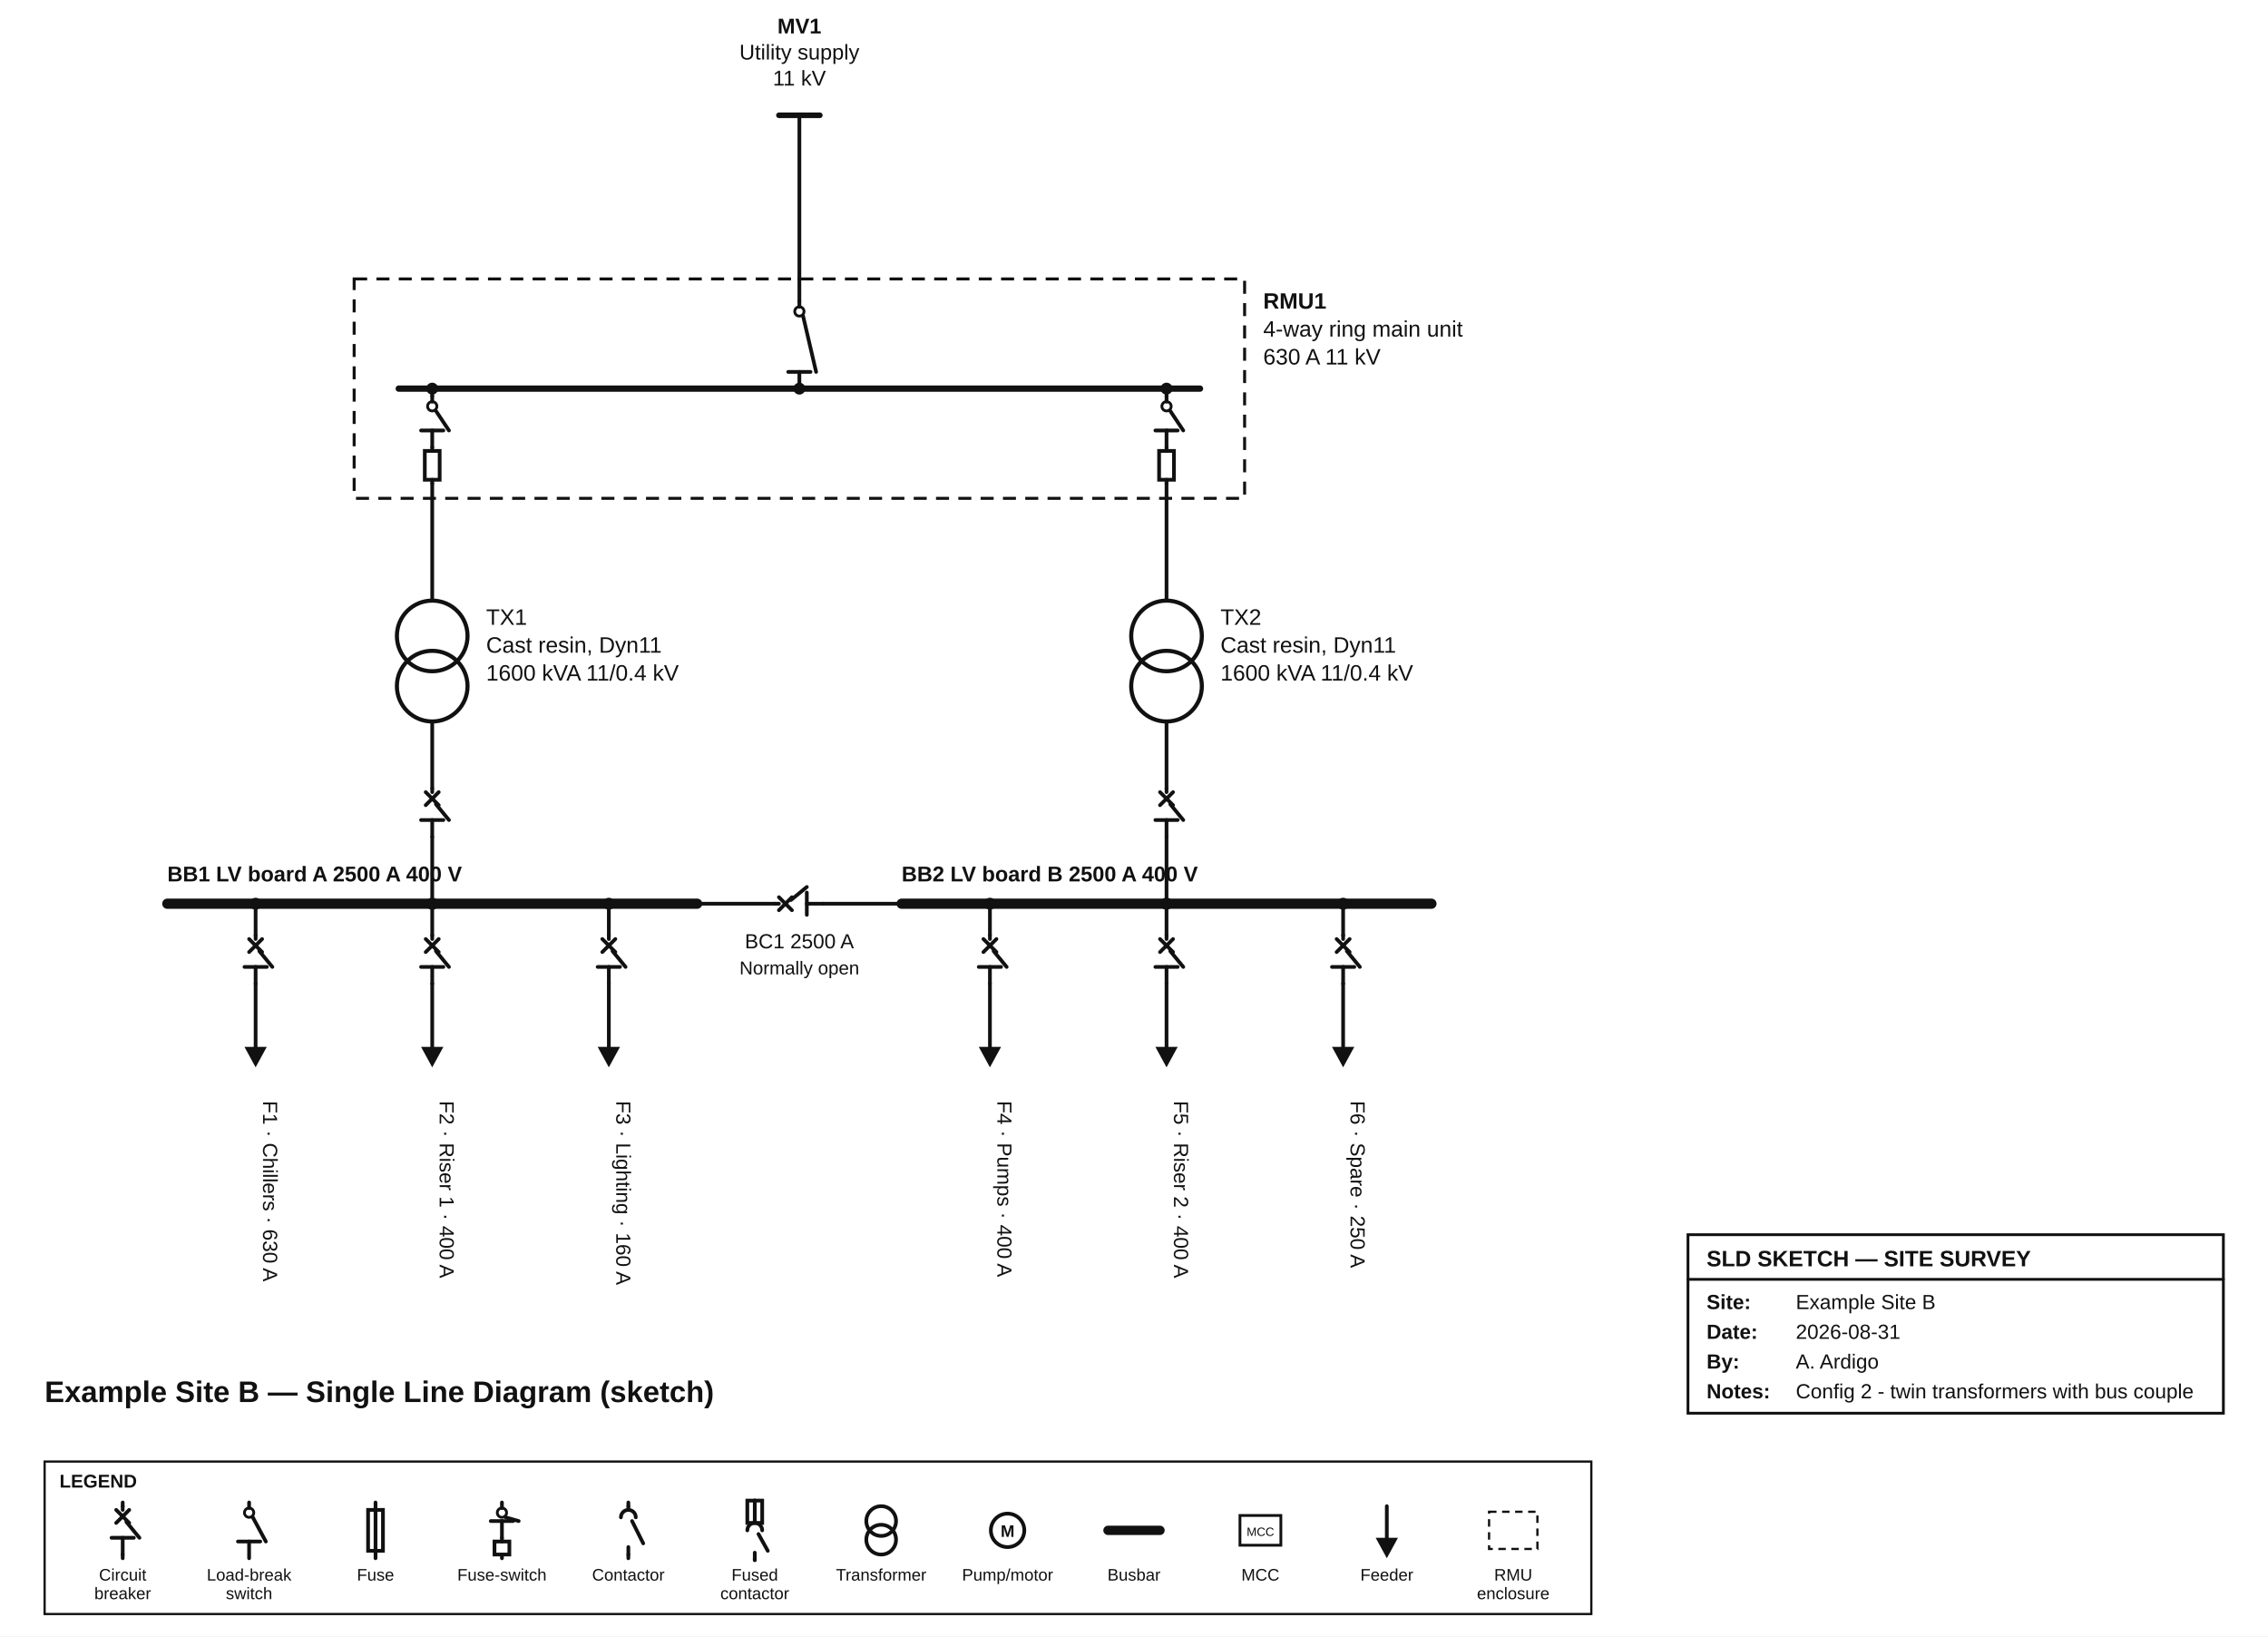
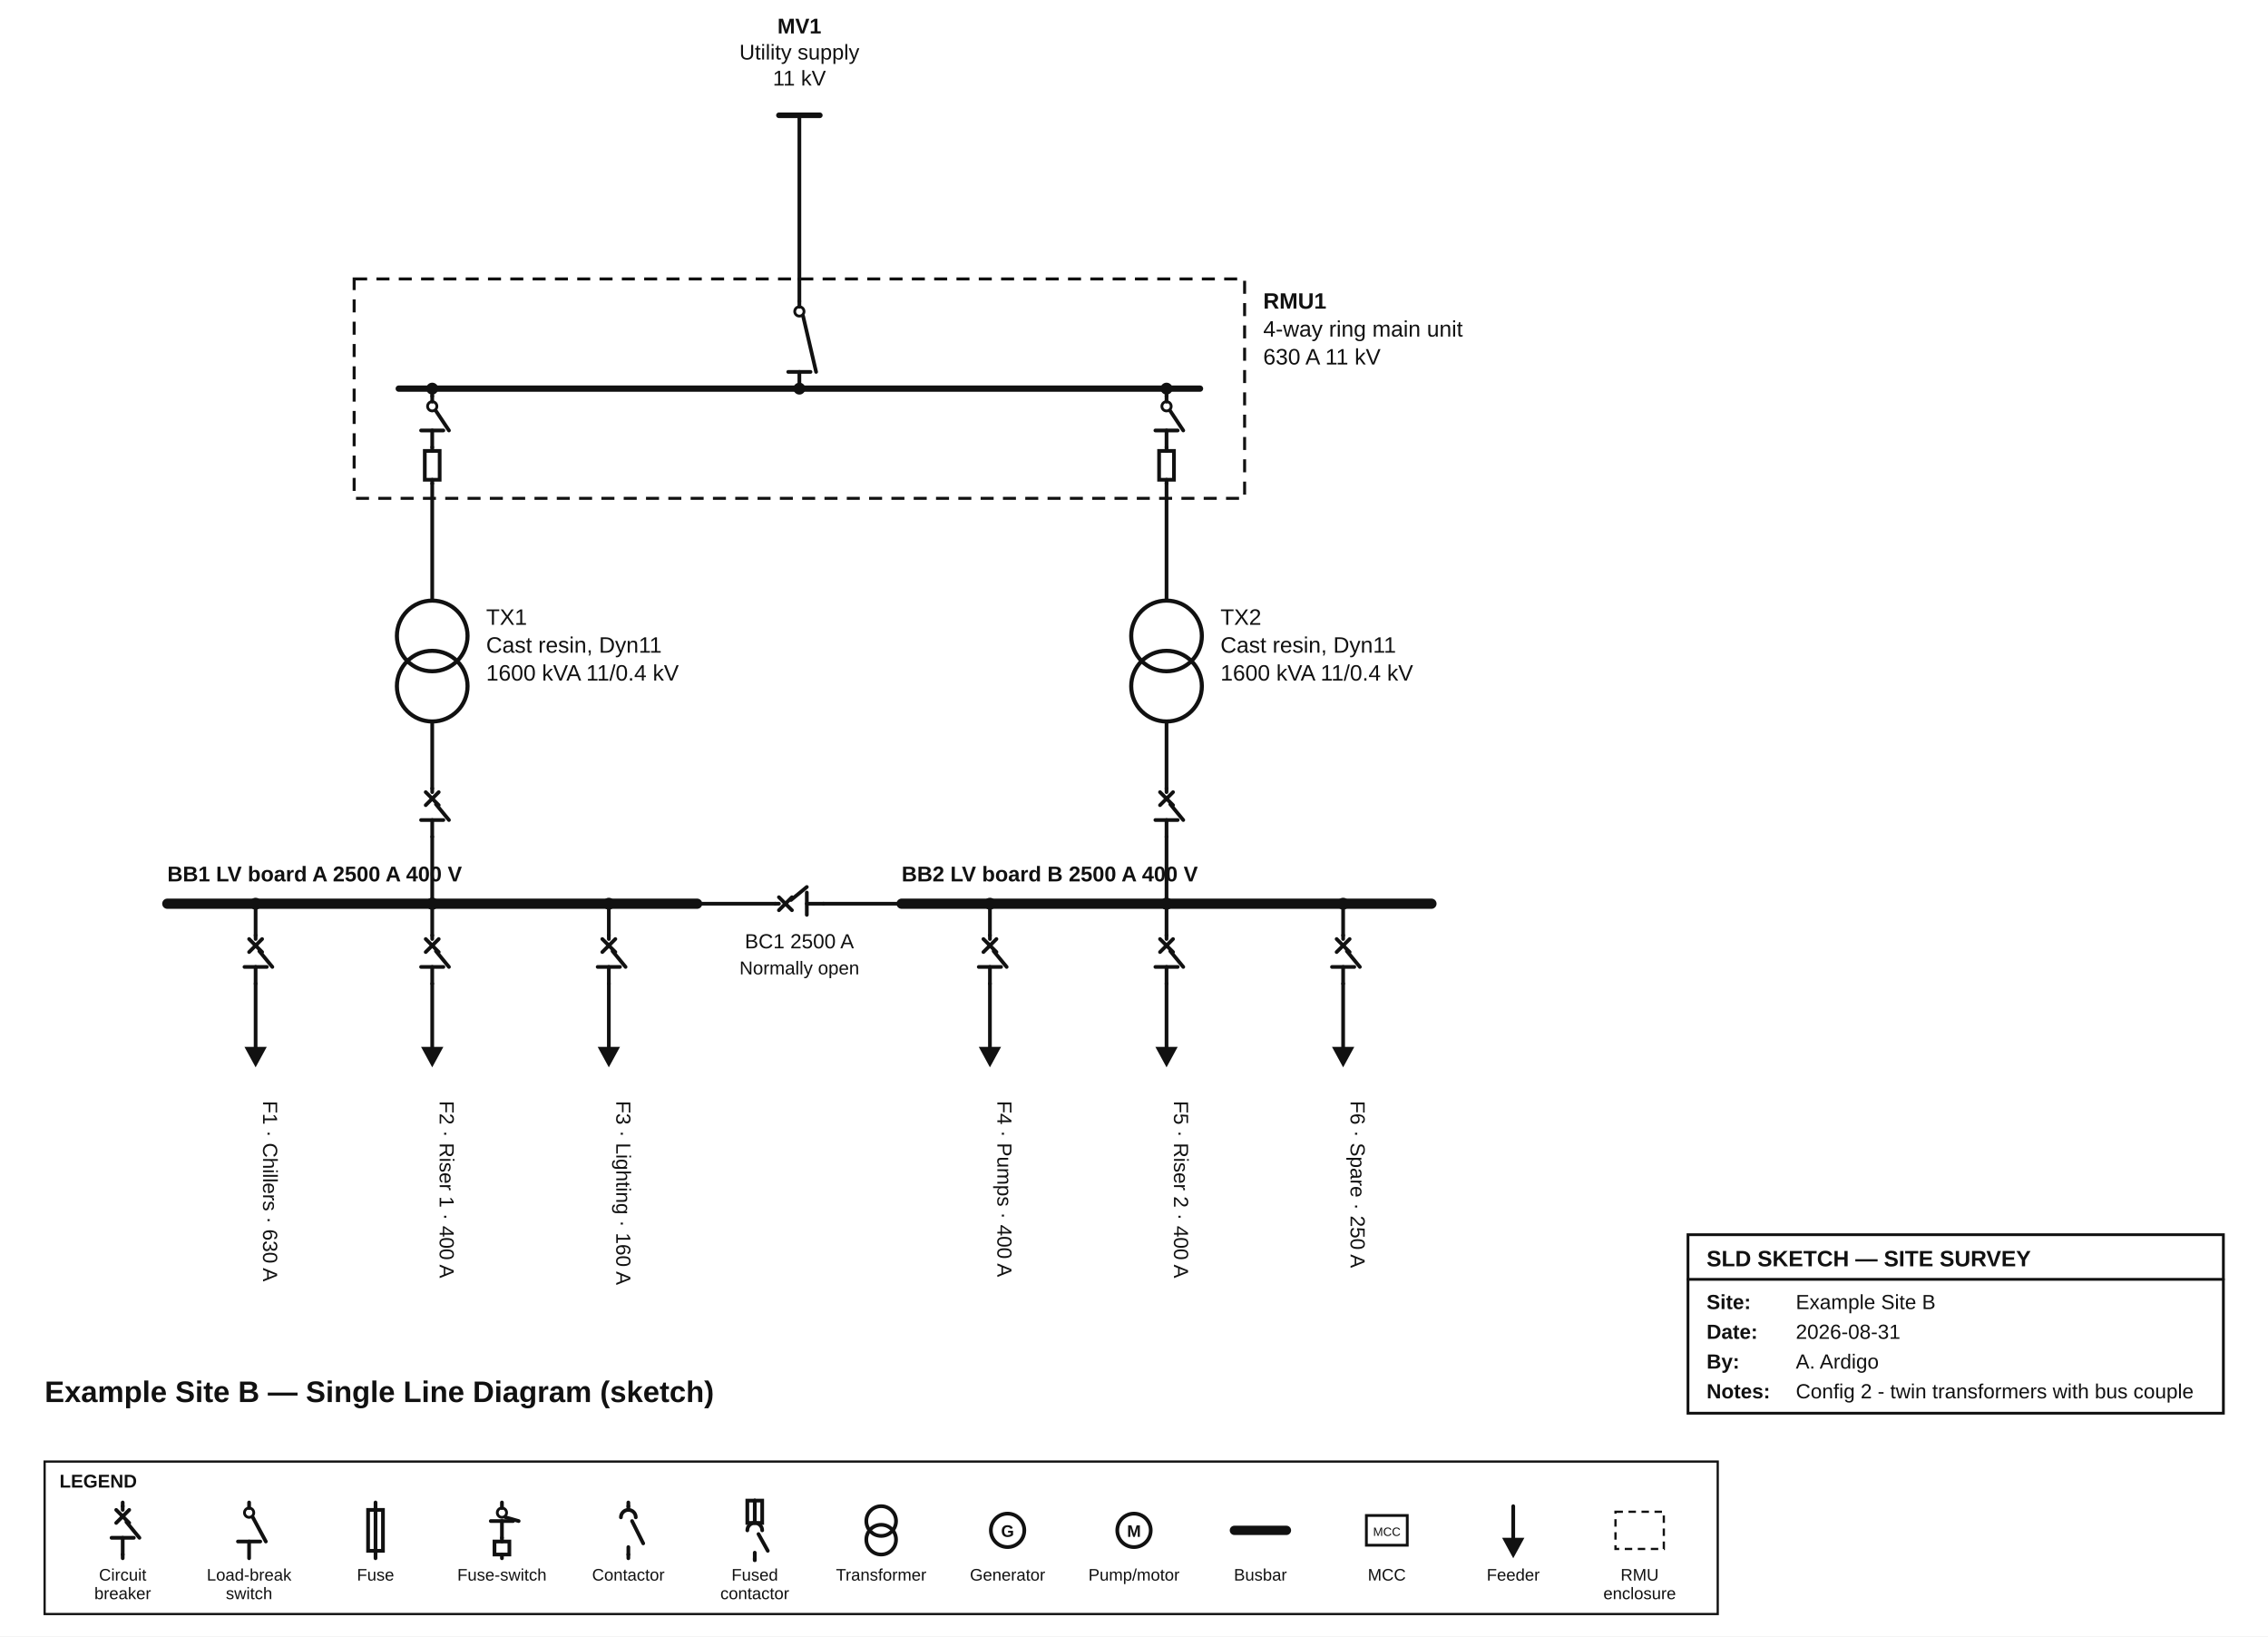
<svg xmlns="http://www.w3.org/2000/svg" width="1220" height="880" viewBox="0 0 1220 880">
  <rect width="100%" height="100%" fill="white" />
  <text x="24.0" y="754.0" font-family="Arial, Helvetica, sans-serif" font-size="16" fill="#111" text-anchor="start" font-weight="bold">Example Site B — Single Line Diagram (sketch)</text>
  <rect x="190.5" y="150.0" width="479.0" height="118.0" fill="none" stroke="#111" stroke-width="1.6" stroke-dasharray="7 5" />
  <line x1="214.5" y1="209.0" x2="645.5" y2="209.0" stroke="#111" stroke-width="3.4" stroke-linecap="round" />
  <line x1="430.0" y1="162.0" x2="430.0" y2="165.0" stroke="#111" stroke-width="2" stroke-linecap="round" />
  <circle cx="430.0" cy="167.5" r="2.5" fill="none" stroke="#111" stroke-width="1.5" />
  <line x1="432.0" y1="170.0" x2="439.0" y2="200.0" stroke="#111" stroke-width="2" stroke-linecap="round" />
  <line x1="424.0" y1="200.0" x2="436.0" y2="200.0" stroke="#111" stroke-width="2" stroke-linecap="round" />
  <line x1="430.0" y1="200.0" x2="430.0" y2="209.0" stroke="#111" stroke-width="2" stroke-linecap="round" />
  <line x1="430.0" y1="150.0" x2="430.0" y2="162.0" stroke="#111" stroke-width="2" stroke-linecap="round" />
  <circle cx="430.0" cy="209.0" r="3.2" fill="#111" />
  <line x1="232.5" y1="213.0" x2="232.5" y2="216.0" stroke="#111" stroke-width="2" stroke-linecap="round" />
  <circle cx="232.5" cy="218.5" r="2.5" fill="none" stroke="#111" stroke-width="1.5" />
  <line x1="234.5" y1="221.0" x2="241.5" y2="231.5" stroke="#111" stroke-width="2" stroke-linecap="round" />
  <line x1="226.5" y1="231.5" x2="238.5" y2="231.5" stroke="#111" stroke-width="2" stroke-linecap="round" />
  <line x1="232.5" y1="231.5" x2="232.5" y2="240.5" stroke="#111" stroke-width="2" stroke-linecap="round" />
  <rect x="228.5" y="242.5" width="8.0" height="15.5" fill="none" stroke="#111" stroke-width="2" />
  <line x1="232.5" y1="240.5" x2="232.5" y2="242.5" stroke="#111" stroke-width="2" stroke-linecap="round" />
  <line x1="232.5" y1="258.0" x2="232.5" y2="260.0" stroke="#111" stroke-width="2" stroke-linecap="round" />
  <line x1="232.5" y1="209.0" x2="232.5" y2="213.0" stroke="#111" stroke-width="2" stroke-linecap="round" />
  <line x1="232.5" y1="260.0" x2="232.5" y2="268.0" stroke="#111" stroke-width="2" stroke-linecap="round" />
  <circle cx="232.5" cy="209.0" r="3.2" fill="#111" />
  <line x1="627.5" y1="213.0" x2="627.5" y2="216.0" stroke="#111" stroke-width="2" stroke-linecap="round" />
  <circle cx="627.5" cy="218.5" r="2.5" fill="none" stroke="#111" stroke-width="1.5" />
  <line x1="629.5" y1="221.0" x2="636.5" y2="231.5" stroke="#111" stroke-width="2" stroke-linecap="round" />
  <line x1="621.5" y1="231.5" x2="633.5" y2="231.5" stroke="#111" stroke-width="2" stroke-linecap="round" />
  <line x1="627.5" y1="231.5" x2="627.5" y2="240.5" stroke="#111" stroke-width="2" stroke-linecap="round" />
  <rect x="623.5" y="242.5" width="8.0" height="15.5" fill="none" stroke="#111" stroke-width="2" />
  <line x1="627.5" y1="240.5" x2="627.5" y2="242.5" stroke="#111" stroke-width="2" stroke-linecap="round" />
  <line x1="627.5" y1="258.0" x2="627.5" y2="260.0" stroke="#111" stroke-width="2" stroke-linecap="round" />
  <line x1="627.5" y1="209.0" x2="627.5" y2="213.0" stroke="#111" stroke-width="2" stroke-linecap="round" />
  <line x1="627.5" y1="260.0" x2="627.5" y2="268.0" stroke="#111" stroke-width="2" stroke-linecap="round" />
  <circle cx="627.5" cy="209.0" r="3.2" fill="#111" />
  <text x="679.5" y="166.0" font-family="Arial, Helvetica, sans-serif" font-size="12" fill="#111" text-anchor="start" font-weight="bold">RMU1</text>
  <text x="679.5" y="181.0" font-family="Arial, Helvetica, sans-serif" font-size="12" fill="#111" text-anchor="start">4-way ring main unit</text>
  <text x="679.5" y="196.0" font-family="Arial, Helvetica, sans-serif" font-size="12" fill="#111" text-anchor="start">630 A 11 kV</text>
  <line x1="419.0" y1="62.0" x2="441.0" y2="62.0" stroke="#111" stroke-width="3" stroke-linecap="round" />
  <text x="430.0" y="18.0" font-family="Arial, Helvetica, sans-serif" font-size="11.5" fill="#111" text-anchor="middle" font-weight="bold">MV1</text>
  <text x="430.0" y="32.0" font-family="Arial, Helvetica, sans-serif" font-size="11.5" fill="#111" text-anchor="middle">Utility supply</text>
  <text x="430.0" y="46.0" font-family="Arial, Helvetica, sans-serif" font-size="11.5" fill="#111" text-anchor="middle">11 kV</text>
  <line x1="430.0" y1="62.0" x2="430.0" y2="150.0" stroke="#111" stroke-width="2" stroke-linecap="round" />
  <circle cx="232.5" cy="342.0" r="19" fill="none" stroke="#111" stroke-width="2.2" />
  <circle cx="232.5" cy="369.0" r="19" fill="none" stroke="#111" stroke-width="2.2" />
  <text x="261.5" y="336.0" font-family="Arial, Helvetica, sans-serif" font-size="12" fill="#111" text-anchor="start">TX1</text>
  <text x="261.5" y="351.0" font-family="Arial, Helvetica, sans-serif" font-size="12" fill="#111" text-anchor="start">Cast resin, Dyn11</text>
  <text x="261.5" y="366.0" font-family="Arial, Helvetica, sans-serif" font-size="12" fill="#111" text-anchor="start">1600 kVA 11/0.4 kV</text>
  <line x1="232.5" y1="268.0" x2="232.5" y2="323.0" stroke="#111" stroke-width="2" stroke-linecap="round" />
  <line x1="232.5" y1="424.0" x2="232.5" y2="426.0" stroke="#111" stroke-width="2" stroke-linecap="round" />
  <line x1="229.0" y1="426.0" x2="236.0" y2="433.0" stroke="#111" stroke-width="2" stroke-linecap="round" />
  <line x1="229.0" y1="433.0" x2="236.0" y2="426.0" stroke="#111" stroke-width="2" stroke-linecap="round" />
  <line x1="234.5" y1="432.5" x2="241.5" y2="441.0" stroke="#111" stroke-width="2" stroke-linecap="round" />
  <line x1="226.5" y1="441.0" x2="238.5" y2="441.0" stroke="#111" stroke-width="2" stroke-linecap="round" />
  <line x1="232.5" y1="441.0" x2="232.5" y2="450.0" stroke="#111" stroke-width="2" stroke-linecap="round" />
  <line x1="232.5" y1="388.0" x2="232.5" y2="424.0" stroke="#111" stroke-width="2" stroke-linecap="round" />
  <line x1="232.5" y1="450.0" x2="232.5" y2="486.0" stroke="#111" stroke-width="2" stroke-linecap="round" />
  <circle cx="232.5" cy="486.0" r="3.2" fill="#111" />
  <circle cx="627.5" cy="342.0" r="19" fill="none" stroke="#111" stroke-width="2.2" />
  <circle cx="627.5" cy="369.0" r="19" fill="none" stroke="#111" stroke-width="2.2" />
  <text x="656.5" y="336.0" font-family="Arial, Helvetica, sans-serif" font-size="12" fill="#111" text-anchor="start">TX2</text>
  <text x="656.5" y="351.0" font-family="Arial, Helvetica, sans-serif" font-size="12" fill="#111" text-anchor="start">Cast resin, Dyn11</text>
  <text x="656.5" y="366.0" font-family="Arial, Helvetica, sans-serif" font-size="12" fill="#111" text-anchor="start">1600 kVA 11/0.4 kV</text>
  <line x1="627.5" y1="268.0" x2="627.5" y2="323.0" stroke="#111" stroke-width="2" stroke-linecap="round" />
  <line x1="627.5" y1="424.0" x2="627.5" y2="426.0" stroke="#111" stroke-width="2" stroke-linecap="round" />
  <line x1="624.0" y1="426.0" x2="631.0" y2="433.0" stroke="#111" stroke-width="2" stroke-linecap="round" />
  <line x1="624.0" y1="433.0" x2="631.0" y2="426.0" stroke="#111" stroke-width="2" stroke-linecap="round" />
  <line x1="629.5" y1="432.5" x2="636.5" y2="441.0" stroke="#111" stroke-width="2" stroke-linecap="round" />
  <line x1="621.5" y1="441.0" x2="633.5" y2="441.0" stroke="#111" stroke-width="2" stroke-linecap="round" />
  <line x1="627.5" y1="441.0" x2="627.5" y2="450.0" stroke="#111" stroke-width="2" stroke-linecap="round" />
  <line x1="627.5" y1="388.0" x2="627.5" y2="424.0" stroke="#111" stroke-width="2" stroke-linecap="round" />
  <line x1="627.5" y1="450.0" x2="627.5" y2="486.0" stroke="#111" stroke-width="2" stroke-linecap="round" />
  <circle cx="627.5" cy="486.0" r="3.2" fill="#111" />
  <line x1="90.0" y1="486.0" x2="375.0" y2="486.0" stroke="#111" stroke-width="5.5" stroke-linecap="round" />
  <text x="90.0" y="474.0" font-family="Arial, Helvetica, sans-serif" font-size="11.5" fill="#111" text-anchor="start" font-weight="bold">BB1 LV board A 2500 A 400 V</text>
  <line x1="485.0" y1="486.0" x2="770.0" y2="486.0" stroke="#111" stroke-width="5.5" stroke-linecap="round" />
  <text x="485.0" y="474.0" font-family="Arial, Helvetica, sans-serif" font-size="11.5" fill="#111" text-anchor="start" font-weight="bold">BB2 LV board B 2500 A 400 V</text>
  <line x1="417.0" y1="486.0" x2="419.0" y2="486.0" stroke="#111" stroke-width="2" stroke-linecap="round" />
  <line x1="419.0" y1="482.5" x2="426.0" y2="489.5" stroke="#111" stroke-width="2" stroke-linecap="round" />
  <line x1="419.0" y1="489.5" x2="426.0" y2="482.5" stroke="#111" stroke-width="2" stroke-linecap="round" />
  <line x1="425.5" y1="484.0" x2="434.0" y2="477.0" stroke="#111" stroke-width="2" stroke-linecap="round" />
  <line x1="434.0" y1="480.0" x2="434.0" y2="492.0" stroke="#111" stroke-width="2" stroke-linecap="round" />
  <line x1="434.0" y1="486.0" x2="443.0" y2="486.0" stroke="#111" stroke-width="2" stroke-linecap="round" />
  <line x1="375.0" y1="486.0" x2="417.0" y2="486.0" stroke="#111" stroke-width="2" stroke-linecap="round" />
  <line x1="443.0" y1="486.0" x2="485.0" y2="486.0" stroke="#111" stroke-width="2" stroke-linecap="round" />
  <text x="430.0" y="510.0" font-family="Arial, Helvetica, sans-serif" font-size="11" fill="#111" text-anchor="middle">BC1 2500 A</text>
  <text x="430.0" y="524.0" font-family="Arial, Helvetica, sans-serif" font-size="10" fill="#111" text-anchor="middle">Normally open</text>
  <circle cx="137.5" cy="486.0" r="3.2" fill="#111" />
  <line x1="137.5" y1="503.0" x2="137.5" y2="505.0" stroke="#111" stroke-width="2" stroke-linecap="round" />
  <line x1="134.0" y1="505.0" x2="141.0" y2="512.0" stroke="#111" stroke-width="2" stroke-linecap="round" />
  <line x1="134.0" y1="512.0" x2="141.0" y2="505.0" stroke="#111" stroke-width="2" stroke-linecap="round" />
  <line x1="139.5" y1="511.5" x2="146.5" y2="520.0" stroke="#111" stroke-width="2" stroke-linecap="round" />
  <line x1="131.5" y1="520.0" x2="143.5" y2="520.0" stroke="#111" stroke-width="2" stroke-linecap="round" />
  <line x1="137.5" y1="520.0" x2="137.5" y2="529.0" stroke="#111" stroke-width="2" stroke-linecap="round" />
  <line x1="137.5" y1="486.0" x2="137.5" y2="503.0" stroke="#111" stroke-width="2" stroke-linecap="round" />
  <line x1="137.5" y1="529.0" x2="137.5" y2="564.0" stroke="#111" stroke-width="2" stroke-linecap="round" />
  <polygon points="131.5,563.0 143.5,563.0 137.5,574.0" fill="#111" />
  <text x="0" y="0" transform="translate(141.5,592.0) rotate(90)" font-family="Arial, Helvetica, sans-serif" font-size="11" fill="#111" text-anchor="start">F1 · Chillers · 630 A</text>
  <circle cx="232.5" cy="486.0" r="3.2" fill="#111" />
  <line x1="232.5" y1="503.0" x2="232.5" y2="505.0" stroke="#111" stroke-width="2" stroke-linecap="round" />
  <line x1="229.0" y1="505.0" x2="236.0" y2="512.0" stroke="#111" stroke-width="2" stroke-linecap="round" />
  <line x1="229.0" y1="512.0" x2="236.0" y2="505.0" stroke="#111" stroke-width="2" stroke-linecap="round" />
  <line x1="234.5" y1="511.5" x2="241.5" y2="520.0" stroke="#111" stroke-width="2" stroke-linecap="round" />
  <line x1="226.5" y1="520.0" x2="238.5" y2="520.0" stroke="#111" stroke-width="2" stroke-linecap="round" />
  <line x1="232.5" y1="520.0" x2="232.5" y2="529.0" stroke="#111" stroke-width="2" stroke-linecap="round" />
  <line x1="232.5" y1="486.0" x2="232.5" y2="503.0" stroke="#111" stroke-width="2" stroke-linecap="round" />
  <line x1="232.5" y1="529.0" x2="232.5" y2="564.0" stroke="#111" stroke-width="2" stroke-linecap="round" />
  <polygon points="226.5,563.0 238.5,563.0 232.5,574.0" fill="#111" />
  <text x="0" y="0" transform="translate(236.5,592.0) rotate(90)" font-family="Arial, Helvetica, sans-serif" font-size="11" fill="#111" text-anchor="start">F2 · Riser 1 · 400 A</text>
  <circle cx="327.5" cy="486.0" r="3.2" fill="#111" />
  <line x1="327.5" y1="503.0" x2="327.5" y2="505.0" stroke="#111" stroke-width="2" stroke-linecap="round" />
  <line x1="324.0" y1="505.0" x2="331.0" y2="512.0" stroke="#111" stroke-width="2" stroke-linecap="round" />
  <line x1="324.0" y1="512.0" x2="331.0" y2="505.0" stroke="#111" stroke-width="2" stroke-linecap="round" />
  <line x1="329.5" y1="511.5" x2="336.5" y2="520.0" stroke="#111" stroke-width="2" stroke-linecap="round" />
  <line x1="321.5" y1="520.0" x2="333.5" y2="520.0" stroke="#111" stroke-width="2" stroke-linecap="round" />
  <line x1="327.5" y1="520.0" x2="327.5" y2="529.0" stroke="#111" stroke-width="2" stroke-linecap="round" />
  <line x1="327.5" y1="486.0" x2="327.5" y2="503.0" stroke="#111" stroke-width="2" stroke-linecap="round" />
  <line x1="327.5" y1="529.0" x2="327.5" y2="564.0" stroke="#111" stroke-width="2" stroke-linecap="round" />
  <polygon points="321.5,563.0 333.5,563.0 327.5,574.0" fill="#111" />
  <text x="0" y="0" transform="translate(331.5,592.0) rotate(90)" font-family="Arial, Helvetica, sans-serif" font-size="11" fill="#111" text-anchor="start">F3 · Lighting · 160 A</text>
  <circle cx="532.5" cy="486.0" r="3.2" fill="#111" />
  <line x1="532.5" y1="503.0" x2="532.5" y2="505.0" stroke="#111" stroke-width="2" stroke-linecap="round" />
  <line x1="529.0" y1="505.0" x2="536.0" y2="512.0" stroke="#111" stroke-width="2" stroke-linecap="round" />
  <line x1="529.0" y1="512.0" x2="536.0" y2="505.0" stroke="#111" stroke-width="2" stroke-linecap="round" />
  <line x1="534.5" y1="511.5" x2="541.5" y2="520.0" stroke="#111" stroke-width="2" stroke-linecap="round" />
  <line x1="526.5" y1="520.0" x2="538.5" y2="520.0" stroke="#111" stroke-width="2" stroke-linecap="round" />
  <line x1="532.5" y1="520.0" x2="532.5" y2="529.0" stroke="#111" stroke-width="2" stroke-linecap="round" />
  <line x1="532.5" y1="486.0" x2="532.5" y2="503.0" stroke="#111" stroke-width="2" stroke-linecap="round" />
  <line x1="532.5" y1="529.0" x2="532.5" y2="564.0" stroke="#111" stroke-width="2" stroke-linecap="round" />
  <polygon points="526.5,563.0 538.5,563.0 532.5,574.0" fill="#111" />
  <text x="0" y="0" transform="translate(536.5,592.0) rotate(90)" font-family="Arial, Helvetica, sans-serif" font-size="11" fill="#111" text-anchor="start">F4 · Pumps · 400 A</text>
  <circle cx="627.5" cy="486.0" r="3.2" fill="#111" />
  <line x1="627.5" y1="503.0" x2="627.5" y2="505.0" stroke="#111" stroke-width="2" stroke-linecap="round" />
  <line x1="624.0" y1="505.0" x2="631.0" y2="512.0" stroke="#111" stroke-width="2" stroke-linecap="round" />
  <line x1="624.0" y1="512.0" x2="631.0" y2="505.0" stroke="#111" stroke-width="2" stroke-linecap="round" />
  <line x1="629.5" y1="511.5" x2="636.5" y2="520.0" stroke="#111" stroke-width="2" stroke-linecap="round" />
  <line x1="621.5" y1="520.0" x2="633.5" y2="520.0" stroke="#111" stroke-width="2" stroke-linecap="round" />
  <line x1="627.5" y1="520.0" x2="627.5" y2="529.0" stroke="#111" stroke-width="2" stroke-linecap="round" />
  <line x1="627.5" y1="486.0" x2="627.5" y2="503.0" stroke="#111" stroke-width="2" stroke-linecap="round" />
  <line x1="627.5" y1="529.0" x2="627.5" y2="564.0" stroke="#111" stroke-width="2" stroke-linecap="round" />
  <polygon points="621.5,563.0 633.5,563.0 627.5,574.0" fill="#111" />
  <text x="0" y="0" transform="translate(631.5,592.0) rotate(90)" font-family="Arial, Helvetica, sans-serif" font-size="11" fill="#111" text-anchor="start">F5 · Riser 2 · 400 A</text>
  <circle cx="722.5" cy="486.0" r="3.2" fill="#111" />
  <line x1="722.5" y1="503.0" x2="722.5" y2="505.0" stroke="#111" stroke-width="2" stroke-linecap="round" />
  <line x1="719.0" y1="505.0" x2="726.0" y2="512.0" stroke="#111" stroke-width="2" stroke-linecap="round" />
  <line x1="719.0" y1="512.0" x2="726.0" y2="505.0" stroke="#111" stroke-width="2" stroke-linecap="round" />
  <line x1="724.5" y1="511.5" x2="731.5" y2="520.0" stroke="#111" stroke-width="2" stroke-linecap="round" />
  <line x1="716.5" y1="520.0" x2="728.5" y2="520.0" stroke="#111" stroke-width="2" stroke-linecap="round" />
  <line x1="722.5" y1="520.0" x2="722.5" y2="529.0" stroke="#111" stroke-width="2" stroke-linecap="round" />
  <line x1="722.5" y1="486.0" x2="722.5" y2="503.0" stroke="#111" stroke-width="2" stroke-linecap="round" />
  <line x1="722.5" y1="529.0" x2="722.5" y2="564.0" stroke="#111" stroke-width="2" stroke-linecap="round" />
  <polygon points="716.5,563.0 728.5,563.0 722.5,574.0" fill="#111" />
  <text x="0" y="0" transform="translate(726.5,592.0) rotate(90)" font-family="Arial, Helvetica, sans-serif" font-size="11" fill="#111" text-anchor="start">F6 · Spare · 250 A</text>
  <rect x="908.0" y="664.0" width="288.0" height="96.0" fill="none" stroke="#111" stroke-width="1.5" />
  <line x1="908.0" y1="688.0" x2="1196.0" y2="688.0" stroke="#111" stroke-width="1.5" stroke-linecap="round" />
  <text x="918.0" y="681.0" font-family="Arial, Helvetica, sans-serif" font-size="12" fill="#111" text-anchor="start" font-weight="bold">SLD SKETCH — SITE SURVEY</text>
  <text x="918.0" y="704.0" font-family="Arial, Helvetica, sans-serif" font-size="11" fill="#111" text-anchor="start" font-weight="bold">Site:</text>
  <text x="966.0" y="704.0" font-family="Arial, Helvetica, sans-serif" font-size="11" fill="#111" text-anchor="start">Example Site B</text>
  <text x="918.0" y="720.0" font-family="Arial, Helvetica, sans-serif" font-size="11" fill="#111" text-anchor="start" font-weight="bold">Date:</text>
  <text x="966.0" y="720.0" font-family="Arial, Helvetica, sans-serif" font-size="11" fill="#111" text-anchor="start">2026-08-31</text>
  <text x="918.0" y="736.0" font-family="Arial, Helvetica, sans-serif" font-size="11" fill="#111" text-anchor="start" font-weight="bold">By:</text>
  <text x="966.0" y="736.0" font-family="Arial, Helvetica, sans-serif" font-size="11" fill="#111" text-anchor="start">A. Ardigo</text>
  <text x="918.0" y="752.0" font-family="Arial, Helvetica, sans-serif" font-size="11" fill="#111" text-anchor="start" font-weight="bold">Notes:</text>
  <text x="966.0" y="752.0" font-family="Arial, Helvetica, sans-serif" font-size="11" fill="#111" text-anchor="start">Config 2 - twin transformers with bus couple</text>
-   <rect x="24.0" y="786.0" width="832.0" height="82.0" fill="none" stroke="#111" stroke-width="1.2" />
+   <rect x="24.0" y="786.0" width="900.0" height="82.0" fill="none" stroke="#111" stroke-width="1.2" />
  <text x="32.0" y="800.0" font-family="Arial, Helvetica, sans-serif" font-size="10" fill="#111" text-anchor="start" font-weight="bold">LEGEND</text>
  <line x1="66.0" y1="810.0" x2="66.0" y2="812.0" stroke="#111" stroke-width="2" stroke-linecap="round" />
  <line x1="62.5" y1="812.0" x2="69.5" y2="819.0" stroke="#111" stroke-width="2" stroke-linecap="round" />
  <line x1="62.5" y1="819.0" x2="69.5" y2="812.0" stroke="#111" stroke-width="2" stroke-linecap="round" />
  <line x1="68.0" y1="818.5" x2="75.0" y2="827.0" stroke="#111" stroke-width="2" stroke-linecap="round" />
  <line x1="60.0" y1="827.0" x2="72.0" y2="827.0" stroke="#111" stroke-width="2" stroke-linecap="round" />
  <line x1="66.0" y1="827.0" x2="66.0" y2="836.0" stroke="#111" stroke-width="2" stroke-linecap="round" />
  <line x1="66.0" y1="808.0" x2="66.0" y2="810.0" stroke="#111" stroke-width="2" stroke-linecap="round" />
  <line x1="66.0" y1="836.0" x2="66.0" y2="838.0" stroke="#111" stroke-width="2" stroke-linecap="round" />
  <text x="66.0" y="850.0" font-family="Arial, Helvetica, sans-serif" font-size="9" fill="#111" text-anchor="middle">Circuit</text>
  <text x="66.0" y="860.0" font-family="Arial, Helvetica, sans-serif" font-size="9" fill="#111" text-anchor="middle">breaker</text>
  <line x1="134.0" y1="808.0" x2="134.0" y2="811.0" stroke="#111" stroke-width="2" stroke-linecap="round" />
  <circle cx="134.0" cy="813.5" r="2.5" fill="none" stroke="#111" stroke-width="1.5" />
  <line x1="136.0" y1="816.0" x2="143.0" y2="829.0" stroke="#111" stroke-width="2" stroke-linecap="round" />
  <line x1="128.0" y1="829.0" x2="140.0" y2="829.0" stroke="#111" stroke-width="2" stroke-linecap="round" />
  <line x1="134.0" y1="829.0" x2="134.0" y2="838.0" stroke="#111" stroke-width="2" stroke-linecap="round" />
  <text x="134.0" y="850.0" font-family="Arial, Helvetica, sans-serif" font-size="9" fill="#111" text-anchor="middle">Load-break</text>
  <text x="134.0" y="860.0" font-family="Arial, Helvetica, sans-serif" font-size="9" fill="#111" text-anchor="middle">switch</text>
  <rect x="198.0" y="812.0" width="8.0" height="22.0" fill="none" stroke="#111" stroke-width="2" />
  <line x1="202.0" y1="812.0" x2="202.0" y2="834.0" stroke="#111" stroke-width="2" stroke-linecap="round" />
  <line x1="202.0" y1="808.0" x2="202.0" y2="812.0" stroke="#111" stroke-width="2" stroke-linecap="round" />
  <line x1="202.0" y1="834.0" x2="202.0" y2="838.0" stroke="#111" stroke-width="2" stroke-linecap="round" />
  <text x="202.0" y="850.0" font-family="Arial, Helvetica, sans-serif" font-size="9" fill="#111" text-anchor="middle">Fuse</text>
  <line x1="270.0" y1="808.0" x2="270.0" y2="811.0" stroke="#111" stroke-width="2" stroke-linecap="round" />
  <circle cx="270.0" cy="813.5" r="2.5" fill="none" stroke="#111" stroke-width="1.5" />
  <line x1="272.0" y1="816.0" x2="279.0" y2="818.0" stroke="#111" stroke-width="2" stroke-linecap="round" />
  <line x1="264.0" y1="818.0" x2="276.0" y2="818.0" stroke="#111" stroke-width="2" stroke-linecap="round" />
  <line x1="270.0" y1="818.0" x2="270.0" y2="827.0" stroke="#111" stroke-width="2" stroke-linecap="round" />
  <rect x="266.0" y="829.0" width="8.0" height="7.0" fill="none" stroke="#111" stroke-width="2" />
  <line x1="270.0" y1="827.0" x2="270.0" y2="829.0" stroke="#111" stroke-width="2" stroke-linecap="round" />
  <line x1="270.0" y1="836.0" x2="270.0" y2="838.0" stroke="#111" stroke-width="2" stroke-linecap="round" />
  <text x="270.0" y="850.0" font-family="Arial, Helvetica, sans-serif" font-size="9" fill="#111" text-anchor="middle">Fuse-switch</text>
  <line x1="338.0" y1="810.0" x2="338.0" y2="812.0" stroke="#111" stroke-width="2" stroke-linecap="round" />
  <path d="M 334.0,816.0 A 4,4 0 0 1 342.0,816.0" fill="none" stroke="#111" stroke-width="2" stroke-linecap="round" />
  <line x1="340.0" y1="818.0" x2="346.0" y2="830.0" stroke="#111" stroke-width="2" stroke-linecap="round" />
  <line x1="338.0" y1="832.0" x2="338.0" y2="836.0" stroke="#111" stroke-width="2" stroke-linecap="round" />
  <line x1="338.0" y1="808.0" x2="338.0" y2="810.0" stroke="#111" stroke-width="2" stroke-linecap="round" />
  <line x1="338.0" y1="836.0" x2="338.0" y2="838.0" stroke="#111" stroke-width="2" stroke-linecap="round" />
  <text x="338.0" y="850.0" font-family="Arial, Helvetica, sans-serif" font-size="9" fill="#111" text-anchor="middle">Contactor</text>
  <rect x="402.0" y="807.0" width="8.0" height="12.0" fill="none" stroke="#111" stroke-width="2" />
  <line x1="406.0" y1="807.0" x2="406.0" y2="819.0" stroke="#111" stroke-width="2" stroke-linecap="round" />
  <path d="M 402.0,823.0 A 4,4 0 0 1 410.0,823.0" fill="none" stroke="#111" stroke-width="2" stroke-linecap="round" />
  <line x1="408.0" y1="825.0" x2="413.0" y2="834.0" stroke="#111" stroke-width="2" stroke-linecap="round" />
  <line x1="406.0" y1="835.0" x2="406.0" y2="839.0" stroke="#111" stroke-width="2" stroke-linecap="round" />
  <line x1="406.0" y1="808.0" x2="406.0" y2="807.0" stroke="#111" stroke-width="2" stroke-linecap="round" />
  <line x1="406.0" y1="839.0" x2="406.0" y2="838.0" stroke="#111" stroke-width="2" stroke-linecap="round" />
  <text x="406.0" y="850.0" font-family="Arial, Helvetica, sans-serif" font-size="9" fill="#111" text-anchor="middle">Fused</text>
  <text x="406.0" y="860.0" font-family="Arial, Helvetica, sans-serif" font-size="9" fill="#111" text-anchor="middle">contactor</text>
  <circle cx="474.0" cy="818.0" r="8" fill="none" stroke="#111" stroke-width="2" />
  <circle cx="474.0" cy="828.0" r="8" fill="none" stroke="#111" stroke-width="2" />
  <text x="474.0" y="850.0" font-family="Arial, Helvetica, sans-serif" font-size="9" fill="#111" text-anchor="middle">Transformer</text>
  <circle cx="542.0" cy="823.0" r="9" fill="none" stroke="#111" stroke-width="2" />
-   <text x="542.0" y="826.5" font-family="Arial, Helvetica, sans-serif" font-size="9" fill="#111" text-anchor="middle" font-weight="bold">M</text>
-   <text x="542.0" y="850.0" font-family="Arial, Helvetica, sans-serif" font-size="9" fill="#111" text-anchor="middle">Pump/motor</text>
-   <line x1="596.0" y1="823.0" x2="624.0" y2="823.0" stroke="#111" stroke-width="5" stroke-linecap="round" />
-   <text x="610.0" y="850.0" font-family="Arial, Helvetica, sans-serif" font-size="9" fill="#111" text-anchor="middle">Busbar</text>
-   <rect x="667.0" y="815.0" width="22.0" height="16.0" fill="none" stroke="#111" stroke-width="1.5" />
-   <text x="678.0" y="826.0" font-family="Arial, Helvetica, sans-serif" font-size="6.5" fill="#111" text-anchor="middle">MCC</text>
-   <text x="678.0" y="850.0" font-family="Arial, Helvetica, sans-serif" font-size="9" fill="#111" text-anchor="middle">MCC</text>
-   <line x1="746.0" y1="810.0" x2="746.0" y2="827.0" stroke="#111" stroke-width="2" stroke-linecap="round" />
-   <polygon points="740.0,827.0 752.0,827.0 746.0,838.0" fill="#111" />
-   <text x="746.0" y="850.0" font-family="Arial, Helvetica, sans-serif" font-size="9" fill="#111" text-anchor="middle">Feeder</text>
-   <rect x="801.0" y="813.0" width="26.0" height="20.0" fill="none" stroke="#111" stroke-width="1.2" stroke-dasharray="4 3" />
-   <text x="814.0" y="850.0" font-family="Arial, Helvetica, sans-serif" font-size="9" fill="#111" text-anchor="middle">RMU</text>
-   <text x="814.0" y="860.0" font-family="Arial, Helvetica, sans-serif" font-size="9" fill="#111" text-anchor="middle">enclosure</text>
+   <text x="542.0" y="826.5" font-family="Arial, Helvetica, sans-serif" font-size="9" fill="#111" text-anchor="middle" font-weight="bold">G</text>
+   <text x="542.0" y="850.0" font-family="Arial, Helvetica, sans-serif" font-size="9" fill="#111" text-anchor="middle">Generator</text>
+   <circle cx="610.0" cy="823.0" r="9" fill="none" stroke="#111" stroke-width="2" />
+   <text x="610.0" y="826.5" font-family="Arial, Helvetica, sans-serif" font-size="9" fill="#111" text-anchor="middle" font-weight="bold">M</text>
+   <text x="610.0" y="850.0" font-family="Arial, Helvetica, sans-serif" font-size="9" fill="#111" text-anchor="middle">Pump/motor</text>
+   <line x1="664.0" y1="823.0" x2="692.0" y2="823.0" stroke="#111" stroke-width="5" stroke-linecap="round" />
+   <text x="678.0" y="850.0" font-family="Arial, Helvetica, sans-serif" font-size="9" fill="#111" text-anchor="middle">Busbar</text>
+   <rect x="735.0" y="815.0" width="22.0" height="16.0" fill="none" stroke="#111" stroke-width="1.5" />
+   <text x="746.0" y="826.0" font-family="Arial, Helvetica, sans-serif" font-size="6.5" fill="#111" text-anchor="middle">MCC</text>
+   <text x="746.0" y="850.0" font-family="Arial, Helvetica, sans-serif" font-size="9" fill="#111" text-anchor="middle">MCC</text>
+   <line x1="814.0" y1="810.0" x2="814.0" y2="827.0" stroke="#111" stroke-width="2" stroke-linecap="round" />
+   <polygon points="808.0,827.0 820.0,827.0 814.0,838.0" fill="#111" />
+   <text x="814.0" y="850.0" font-family="Arial, Helvetica, sans-serif" font-size="9" fill="#111" text-anchor="middle">Feeder</text>
+   <rect x="869.0" y="813.0" width="26.0" height="20.0" fill="none" stroke="#111" stroke-width="1.2" stroke-dasharray="4 3" />
+   <text x="882.0" y="850.0" font-family="Arial, Helvetica, sans-serif" font-size="9" fill="#111" text-anchor="middle">RMU</text>
+   <text x="882.0" y="860.0" font-family="Arial, Helvetica, sans-serif" font-size="9" fill="#111" text-anchor="middle">enclosure</text>
</svg>
